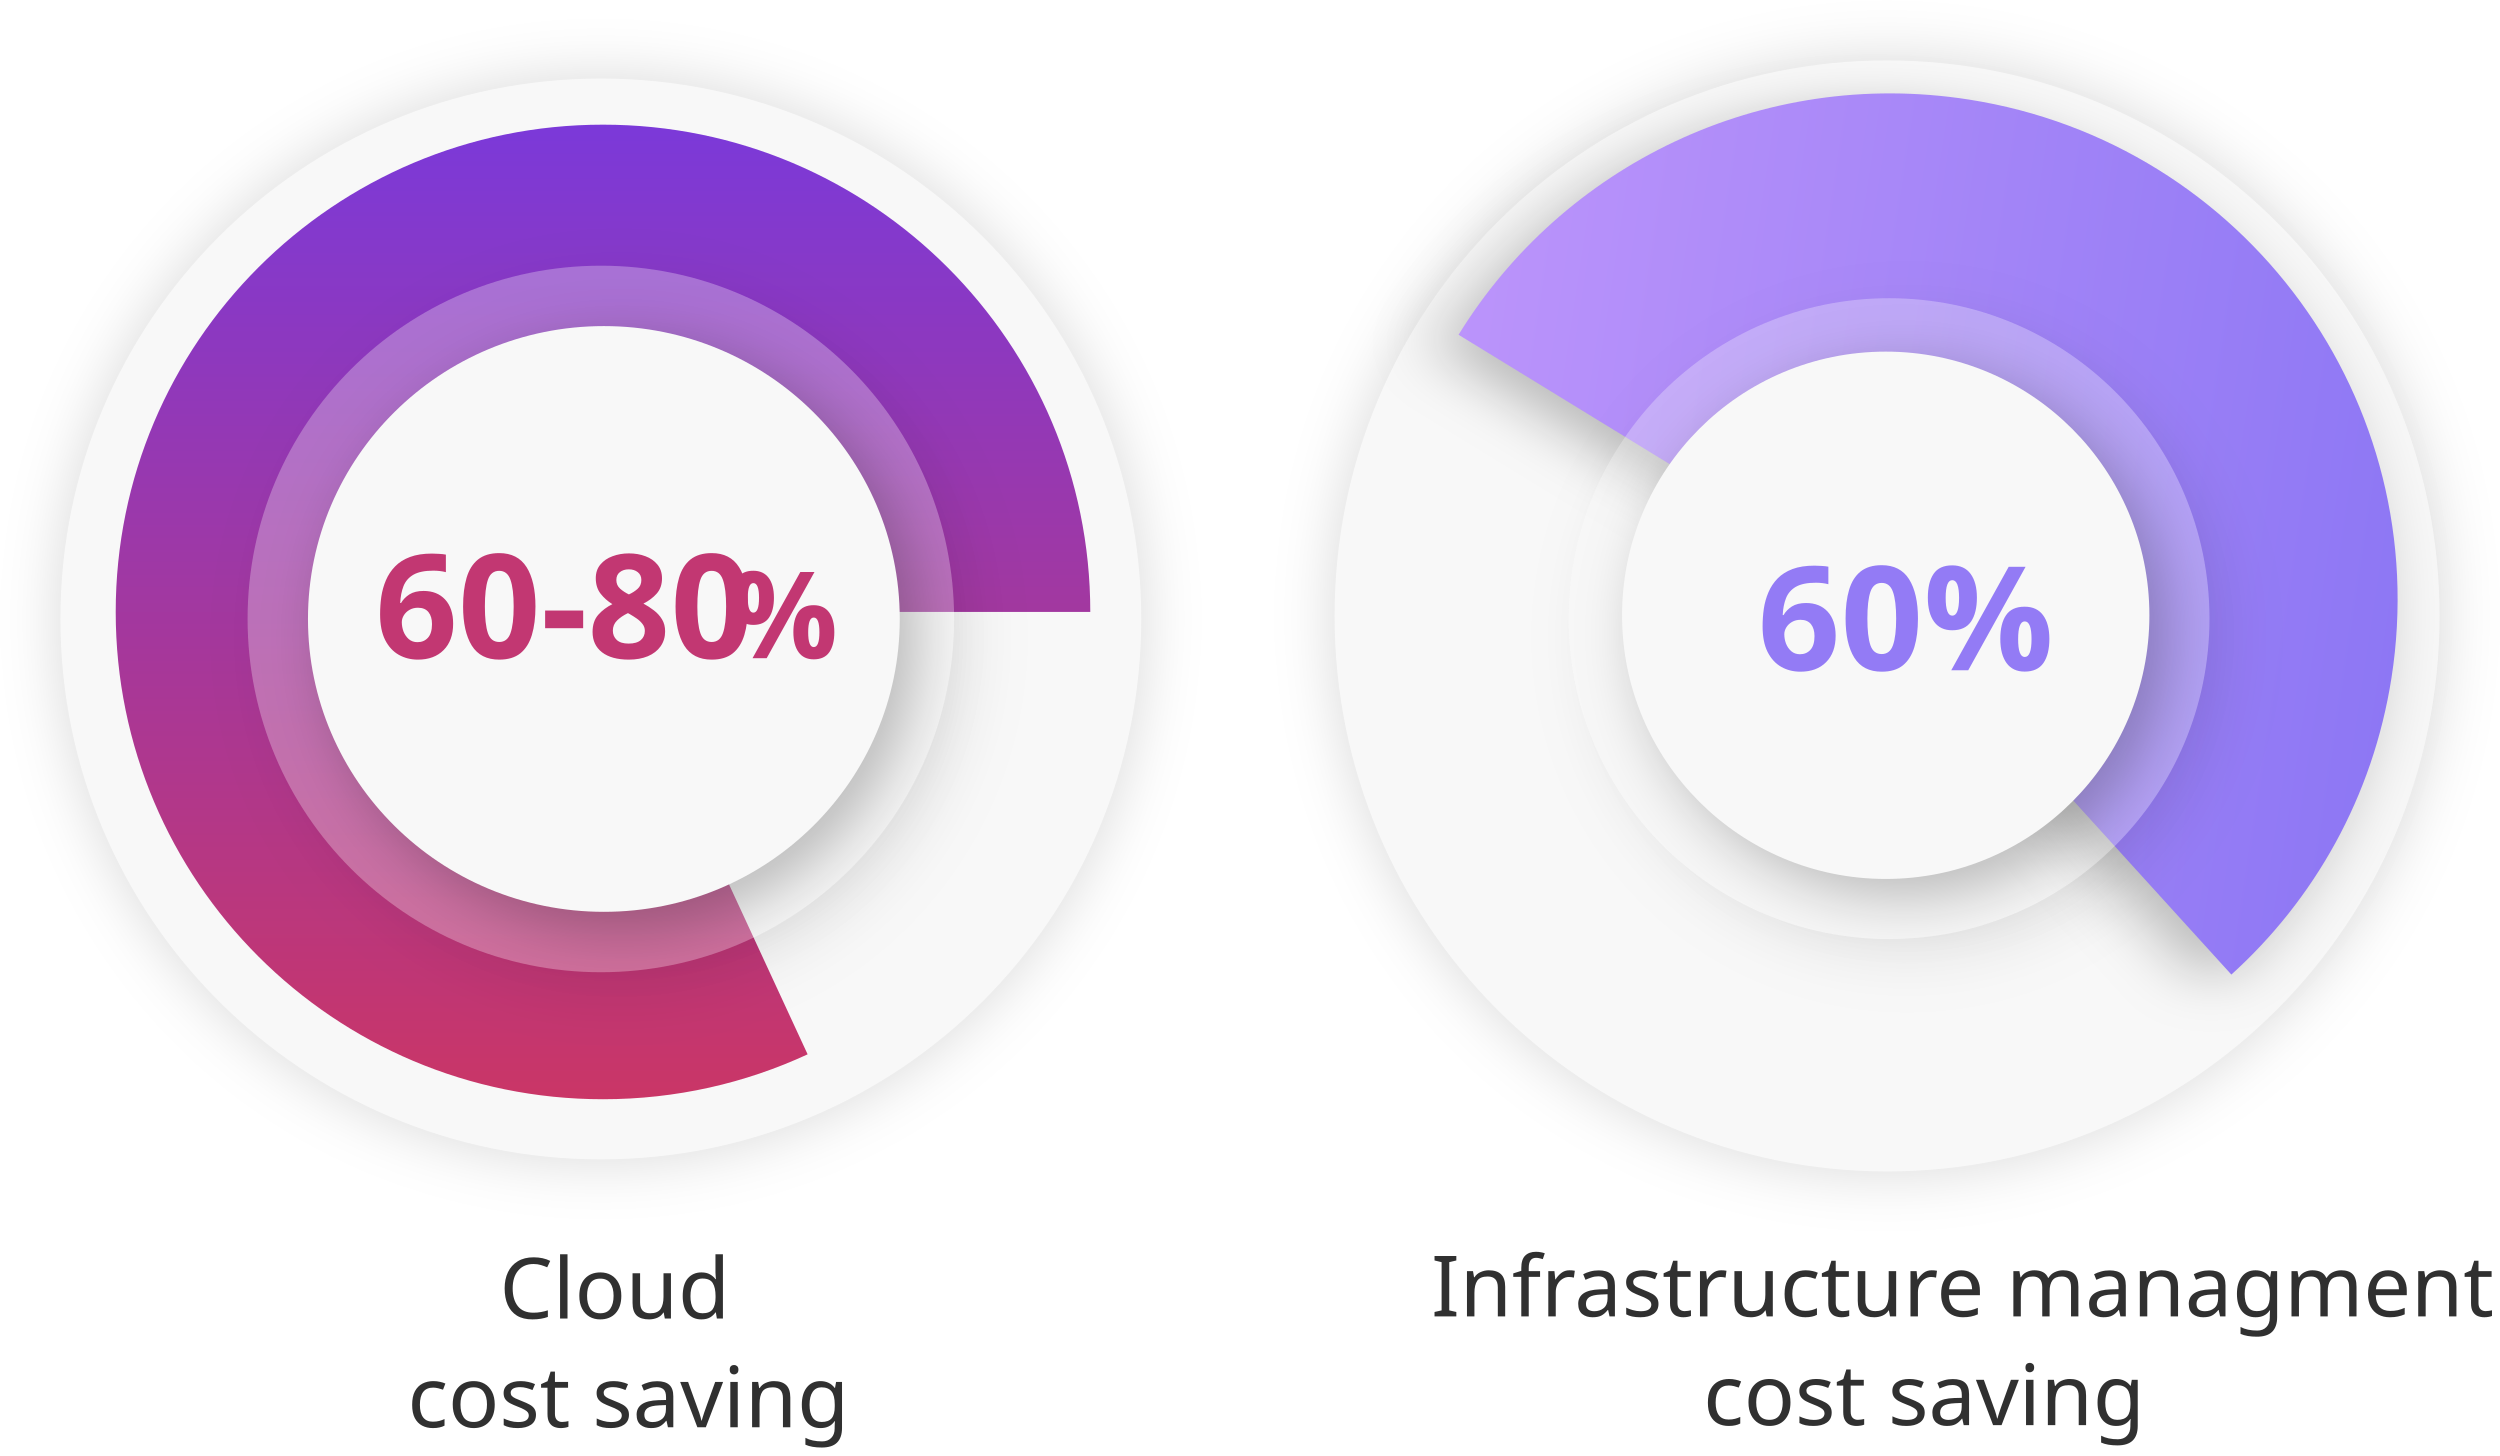
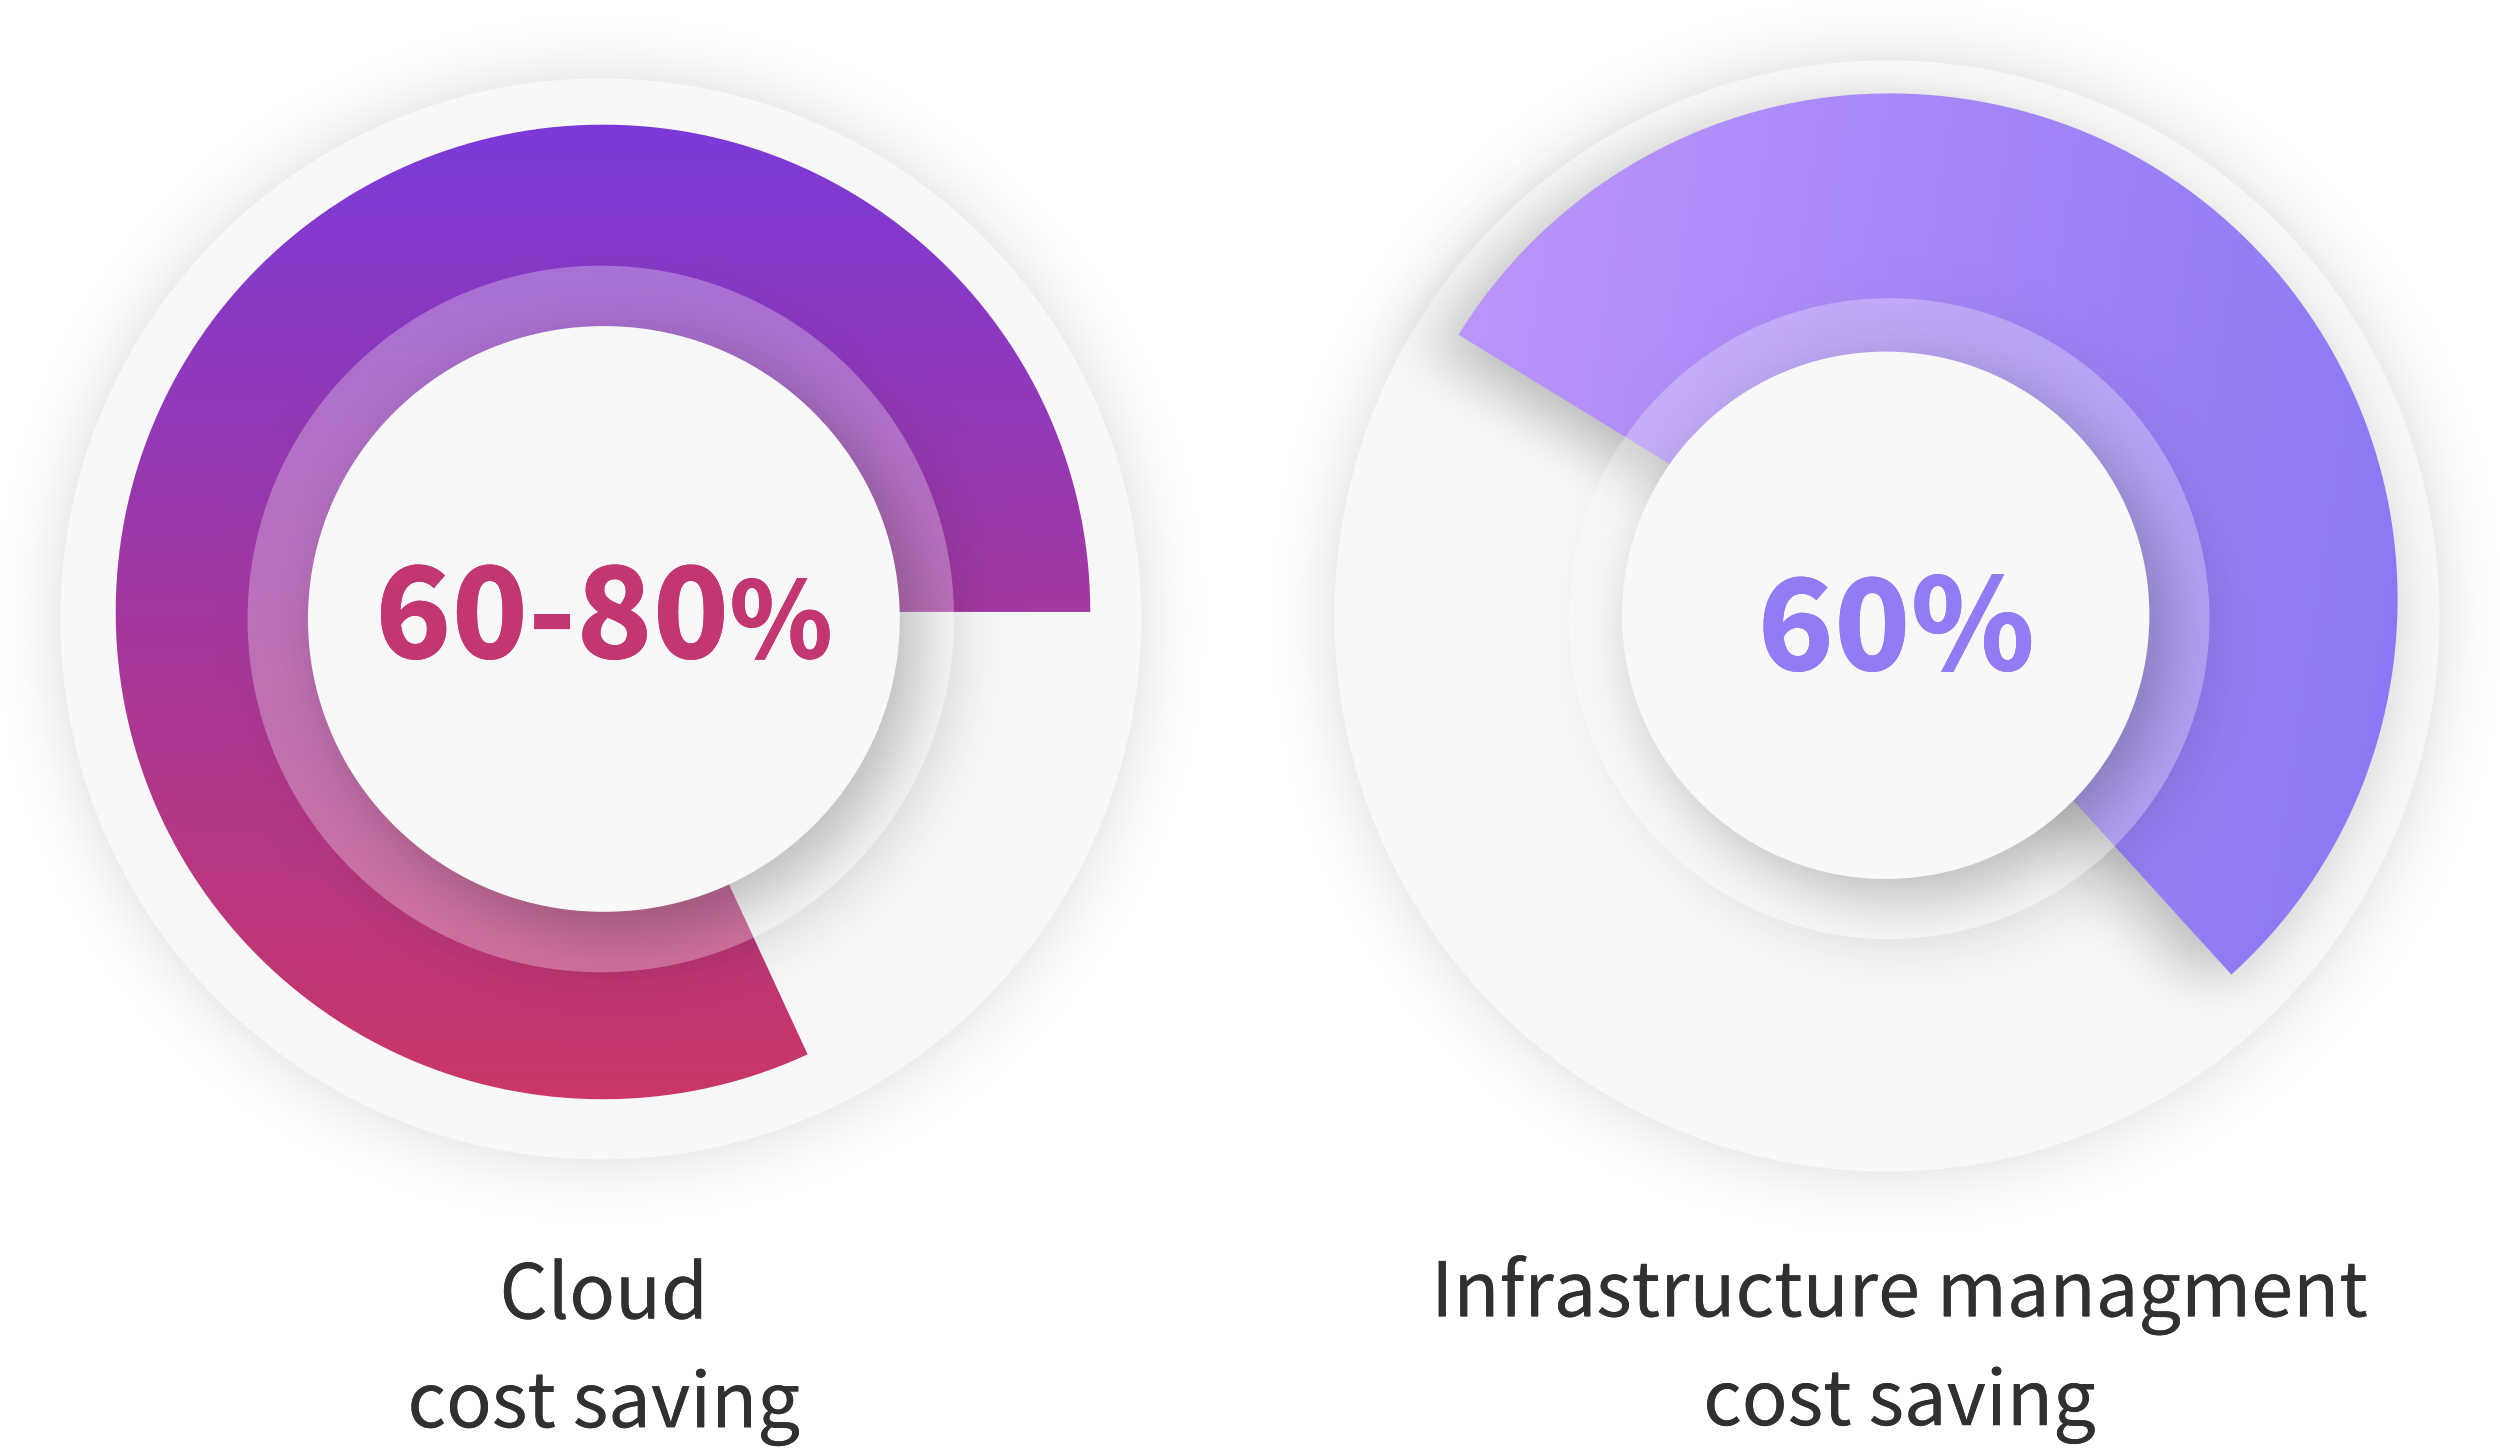
- <svg xmlns="http://www.w3.org/2000/svg" xmlns:xlink="http://www.w3.org/1999/xlink" width="414px" height="241px" viewBox="0 0 414 241" version="1.1">
+ <svg xmlns="http://www.w3.org/2000/svg" xmlns:xlink="http://www.w3.org/1999/xlink" width="414px" height="240px" viewBox="0 0 414 240" version="1.1">
  <defs>
    <circle id="path-1" cx="113.5" cy="172.5" r="89.5" />
    <filter x="-8.4%" y="-8.4%" width="116.8%" height="116.8%" filterUnits="objectBoundingBox" id="filter-2">
      <feOffset dx="0" dy="0" in="SourceAlpha" result="shadowOffsetOuter1" />
      <feGaussianBlur stdDeviation="5" in="shadowOffsetOuter1" result="shadowBlurOuter1" />
      <feColorMatrix values="0 0 0 0 0   0 0 0 0 0   0 0 0 0 0  0 0 0 0.15 0" type="matrix" in="shadowBlurOuter1" />
    </filter>
    <linearGradient x1="50%" y1="3.06161713e-15%" x2="50%" y2="100%" id="linearGradient-3">
      <stop stop-color="#7B39D9" offset="0%" />
      <stop stop-color="#CA3666" offset="100%" />
    </linearGradient>
    <circle id="path-4" cx="113.5" cy="172.5" r="58.5" />
    <filter x="-11.5%" y="-11.5%" width="128.2%" height="128.2%" filterUnits="objectBoundingBox" id="filter-5">
      <feOffset dx="3" dy="3" in="SourceAlpha" result="shadowOffsetOuter1" />
      <feGaussianBlur stdDeviation="5" in="shadowOffsetOuter1" result="shadowBlurOuter1" />
      <feColorMatrix values="0 0 0 0 0   0 0 0 0 0   0 0 0 0 0  0 0 0 0.25 0" type="matrix" in="shadowBlurOuter1" />
    </filter>
    <ellipse id="path-6" cx="114" cy="172.5" rx="49" ry="48.5" />
    <filter x="-13.8%" y="-13.9%" width="133.7%" height="134.0%" filterUnits="objectBoundingBox" id="filter-7">
      <feOffset dx="3" dy="3" in="SourceAlpha" result="shadowOffsetOuter1" />
      <feGaussianBlur stdDeviation="5" in="shadowOffsetOuter1" result="shadowBlurOuter1" />
      <feColorMatrix values="0 0 0 0 0   0 0 0 0 0   0 0 0 0 0  0 0 0 0.25 0" type="matrix" in="shadowBlurOuter1" />
    </filter>
-     <ellipse id="path-8" cx="91.5" cy="97.505" rx="91.5" ry="92" />
-     <filter x="-8.2%" y="-8.2%" width="116.4%" height="116.3%" filterUnits="objectBoundingBox" id="filter-9">
+     <path d="M25.444,133.522 C23.148,133.522 21.44,131.758 21.44,128.762 C21.44,125.808 23.176,124.002 25.514,124.002 C26.634,124.002 27.502,124.534 28.034,125.136 L27.404,125.892 C26.914,125.374 26.312,125.024 25.528,125.024 C23.792,125.024 22.644,126.452 22.644,128.734 C22.644,131.044 23.75,132.5 25.486,132.5 C26.368,132.5 27.026,132.108 27.614,131.464 L28.258,132.192 C27.53,133.032 26.634,133.522 25.444,133.522 Z M31.072,133.522 C30.204,133.522 29.854,132.976 29.854,131.982 L29.854,123.386 L31.002,123.386 L31.002,132.066 C31.002,132.43 31.156,132.57 31.324,132.57 C31.394,132.57 31.45,132.57 31.576,132.542 L31.73,133.41 C31.576,133.48 31.38,133.522 31.072,133.522 Z M36.07,133.522 C34.404,133.522 32.92,132.22 32.92,129.966 C32.92,127.684 34.404,126.382 36.07,126.382 C37.736,126.382 39.22,127.684 39.22,129.966 C39.22,132.22 37.736,133.522 36.07,133.522 Z M36.07,132.57 C37.246,132.57 38.03,131.52 38.03,129.966 C38.03,128.398 37.246,127.334 36.07,127.334 C34.908,127.334 34.11,128.398 34.11,129.966 C34.11,131.52 34.908,132.57 36.07,132.57 Z M43,133.522 C41.558,133.522 40.914,132.598 40.914,130.862 L40.914,126.55 L42.076,126.55 L42.076,130.708 C42.076,131.982 42.454,132.528 43.35,132.528 C44.05,132.528 44.54,132.178 45.184,131.38 L45.184,126.55 L46.332,126.55 L46.332,133.354 L45.38,133.354 L45.282,132.29 L45.24,132.29 C44.61,133.032 43.938,133.522 43,133.522 Z M50.952,133.522 C49.244,133.522 48.138,132.234 48.138,129.966 C48.138,127.754 49.538,126.382 51.092,126.382 C51.876,126.382 52.394,126.676 52.996,127.166 L52.94,126.004 L52.94,123.386 L54.102,123.386 L54.102,133.354 L53.15,133.354 L53.052,132.556 L53.01,132.556 C52.478,133.074 51.75,133.522 50.952,133.522 Z M51.204,132.556 C51.834,132.556 52.38,132.248 52.94,131.618 L52.94,128.062 C52.366,127.544 51.848,127.348 51.288,127.348 C50.196,127.348 49.328,128.398 49.328,129.952 C49.328,131.576 50.014,132.556 51.204,132.556 Z M9.323,151.522 C7.517,151.522 6.131,150.22 6.131,147.966 C6.131,145.684 7.657,144.382 9.407,144.382 C10.303,144.382 10.919,144.746 11.395,145.18 L10.807,145.936 C10.415,145.586 9.995,145.334 9.449,145.334 C8.217,145.334 7.321,146.398 7.321,147.966 C7.321,149.52 8.175,150.57 9.421,150.57 C10.051,150.57 10.597,150.262 11.017,149.884 L11.521,150.654 C10.905,151.2 10.135,151.522 9.323,151.522 Z M15.665,151.522 C13.999,151.522 12.515,150.22 12.515,147.966 C12.515,145.684 13.999,144.382 15.665,144.382 C17.331,144.382 18.815,145.684 18.815,147.966 C18.815,150.22 17.331,151.522 15.665,151.522 Z M15.665,150.57 C16.841,150.57 17.625,149.52 17.625,147.966 C17.625,146.398 16.841,145.334 15.665,145.334 C14.503,145.334 13.705,146.398 13.705,147.966 C13.705,149.52 14.503,150.57 15.665,150.57 Z M22.385,151.522 C21.419,151.522 20.495,151.116 19.851,150.584 L20.425,149.814 C21.013,150.29 21.615,150.626 22.427,150.626 C23.323,150.626 23.771,150.15 23.771,149.562 C23.771,148.862 22.959,148.554 22.217,148.274 C21.251,147.924 20.187,147.462 20.187,146.314 C20.187,145.222 21.055,144.382 22.525,144.382 C23.379,144.382 24.121,144.732 24.639,145.152 L24.093,145.88 C23.631,145.53 23.141,145.278 22.539,145.278 C21.685,145.278 21.293,145.74 21.293,146.258 C21.293,146.902 22.035,147.14 22.805,147.434 C23.785,147.798 24.877,148.204 24.877,149.492 C24.877,150.598 23.995,151.522 22.385,151.522 Z M28.615,151.522 C27.159,151.522 26.669,150.598 26.669,149.254 L26.669,145.488 L25.661,145.488 L25.661,144.62 L26.725,144.55 L26.865,142.646 L27.831,142.646 L27.831,144.55 L29.665,144.55 L29.665,145.488 L27.831,145.488 L27.831,149.268 C27.831,150.108 28.097,150.584 28.881,150.584 C29.119,150.584 29.427,150.486 29.651,150.402 L29.875,151.27 C29.497,151.396 29.035,151.522 28.615,151.522 Z M35.783,151.522 C34.817,151.522 33.893,151.116 33.249,150.584 L33.823,149.814 C34.411,150.29 35.013,150.626 35.825,150.626 C36.721,150.626 37.169,150.15 37.169,149.562 C37.169,148.862 36.357,148.554 35.615,148.274 C34.649,147.924 33.585,147.462 33.585,146.314 C33.585,145.222 34.453,144.382 35.923,144.382 C36.777,144.382 37.519,144.732 38.037,145.152 L37.491,145.88 C37.029,145.53 36.539,145.278 35.937,145.278 C35.083,145.278 34.691,145.74 34.691,146.258 C34.691,146.902 35.433,147.14 36.203,147.434 C37.183,147.798 38.275,148.204 38.275,149.492 C38.275,150.598 37.393,151.522 35.783,151.522 Z M41.439,151.522 C40.305,151.522 39.451,150.808 39.451,149.59 C39.451,148.106 40.725,147.364 43.623,147.042 C43.623,146.174 43.343,145.334 42.223,145.334 C41.439,145.334 40.725,145.698 40.193,146.062 L39.745,145.264 C40.375,144.858 41.327,144.382 42.419,144.382 C44.085,144.382 44.785,145.488 44.785,147.182 L44.785,151.354 L43.833,151.354 L43.735,150.542 L43.693,150.542 C43.049,151.074 42.293,151.522 41.439,151.522 Z M41.775,150.598 C42.433,150.598 42.965,150.276 43.623,149.688 L43.623,147.798 C41.355,148.078 40.571,148.638 40.571,149.506 C40.571,150.276 41.103,150.598 41.775,150.598 Z M48.397,151.354 L45.947,144.55 L47.137,144.55 L48.425,148.414 C48.621,149.086 48.845,149.772 49.055,150.416 L49.111,150.416 C49.307,149.772 49.531,149.086 49.727,148.414 L51.015,144.55 L52.149,144.55 L49.741,151.354 L48.397,151.354 Z M53.465,151.354 L53.465,144.55 L54.613,144.55 L54.613,151.354 L53.465,151.354 Z M54.053,143.15 C53.605,143.15 53.255,142.842 53.255,142.408 C53.255,141.96 53.605,141.666 54.053,141.666 C54.501,141.666 54.851,141.96 54.851,142.408 C54.851,142.842 54.501,143.15 54.053,143.15 Z M56.909,151.354 L56.909,144.55 L57.861,144.55 L57.959,145.53 L58.001,145.53 C58.645,144.886 59.345,144.382 60.283,144.382 C61.711,144.382 62.355,145.306 62.355,147.042 L62.355,151.354 L61.207,151.354 L61.207,147.196 C61.207,145.922 60.815,145.376 59.919,145.376 C59.219,145.376 58.743,145.74 58.057,146.426 L58.057,151.354 L56.909,151.354 Z M66.863,154.49 C65.197,154.49 64.049,153.832 64.049,152.656 C64.049,152.082 64.427,151.536 65.043,151.116 L65.043,151.06 C64.707,150.85 64.441,150.486 64.441,149.954 C64.441,149.38 64.833,148.932 65.183,148.694 L65.183,148.638 C64.735,148.274 64.301,147.616 64.301,146.804 C64.301,145.32 65.477,144.382 66.863,144.382 C67.241,144.382 67.577,144.452 67.829,144.55 L70.195,144.55 L70.195,145.432 L68.795,145.432 C69.117,145.74 69.355,146.258 69.355,146.832 C69.355,148.288 68.249,149.198 66.863,149.198 C66.527,149.198 66.149,149.114 65.841,148.96 C65.603,149.17 65.407,149.394 65.407,149.772 C65.407,150.206 65.687,150.514 66.611,150.514 L67.927,150.514 C69.509,150.514 70.307,151.004 70.307,152.138 C70.307,153.398 68.977,154.49 66.863,154.49 Z M66.863,148.428 C67.647,148.428 68.305,147.798 68.305,146.804 C68.305,145.81 67.661,145.222 66.863,145.222 C66.065,145.222 65.421,145.81 65.421,146.804 C65.421,147.798 66.079,148.428 66.863,148.428 Z M67.031,153.692 C68.333,153.692 69.187,153.02 69.187,152.306 C69.187,151.676 68.697,151.466 67.815,151.466 L66.639,151.466 C66.373,151.466 66.051,151.438 65.757,151.354 C65.267,151.704 65.057,152.11 65.057,152.502 C65.057,153.23 65.799,153.692 67.031,153.692 Z" id="path-8" />
+     <path d="M6.846,24.288 C3.894,24.288 1.086,22.08 1.086,16.728 C1.086,11.04 4.038,8.472 7.254,8.472 C9.27,8.472 10.734,9.312 11.694,10.296 L9.846,12.408 C9.318,11.832 8.358,11.328 7.47,11.328 C5.79,11.328 4.446,12.528 4.326,16.08 C5.118,15.072 6.438,14.472 7.374,14.472 C9.99,14.472 11.91,15.96 11.91,19.176 C11.91,22.344 9.606,24.288 6.846,24.288 Z M6.774,21.648 C7.83,21.648 8.694,20.904 8.694,19.176 C8.694,17.568 7.854,16.968 6.702,16.968 C5.91,16.968 5.022,17.4 4.398,18.48 C4.71,20.88 5.718,21.648 6.774,21.648 Z M19.11,24.288 C15.846,24.288 13.662,21.504 13.662,16.32 C13.662,11.136 15.846,8.472 19.11,8.472 C22.374,8.472 24.558,11.136 24.558,16.32 C24.558,21.504 22.374,24.288 19.11,24.288 Z M19.11,21.552 C20.31,21.552 21.222,20.472 21.222,16.32 C21.222,12.144 20.31,11.208 19.11,11.208 C17.934,11.208 16.998,12.144 16.998,16.32 C16.998,20.472 17.934,21.552 19.11,21.552 Z M26.478,19.176 L26.478,16.68 L32.382,16.68 L32.382,19.176 L26.478,19.176 Z M39.726,24.288 C36.678,24.288 34.422,22.584 34.422,20.112 C34.422,18.264 35.574,17.136 37.014,16.368 L37.014,16.272 C35.838,15.384 34.974,14.28 34.974,12.672 C34.974,10.08 37.014,8.472 39.846,8.472 C42.63,8.472 44.478,10.128 44.478,12.648 C44.478,14.112 43.542,15.288 42.486,15.984 L42.486,16.08 C43.95,16.872 45.126,18.048 45.126,20.064 C45.126,22.464 42.966,24.288 39.726,24.288 Z M40.686,15.12 C41.286,14.424 41.622,13.68 41.622,12.888 C41.622,11.712 40.926,10.92 39.774,10.92 C38.838,10.92 38.07,11.496 38.07,12.672 C38.07,13.92 39.126,14.52 40.686,15.12 Z M39.798,21.84 C40.974,21.84 41.838,21.216 41.838,19.944 C41.838,18.6 40.542,18.096 38.622,17.28 C37.95,17.904 37.446,18.768 37.446,19.704 C37.446,21.048 38.526,21.84 39.798,21.84 Z M52.422,24.288 C49.158,24.288 46.974,21.504 46.974,16.32 C46.974,11.136 49.158,8.472 52.422,8.472 C55.686,8.472 57.87,11.136 57.87,16.32 C57.87,21.504 55.686,24.288 52.422,24.288 Z M52.422,21.552 C53.622,21.552 54.534,20.472 54.534,16.32 C54.534,12.144 53.622,11.208 52.422,11.208 C51.246,11.208 50.31,12.144 50.31,16.32 C50.31,20.472 51.246,21.552 52.422,21.552 Z M62.518,19 C60.638,19 59.278,17.46 59.278,14.84 C59.278,12.24 60.638,10.72 62.518,10.72 C64.398,10.72 65.778,12.24 65.778,14.84 C65.778,17.46 64.398,19 62.518,19 Z M62.518,17.36 C63.178,17.36 63.718,16.7 63.718,14.84 C63.718,12.98 63.178,12.36 62.518,12.36 C61.858,12.36 61.318,12.98 61.318,14.84 C61.318,16.7 61.858,17.36 62.518,17.36 Z M62.958,24.24 L69.998,10.72 L71.698,10.72 L64.658,24.24 L62.958,24.24 Z M72.138,24.24 C70.258,24.24 68.898,22.7 68.898,20.08 C68.898,17.48 70.258,15.96 72.138,15.96 C74.018,15.96 75.398,17.48 75.398,20.08 C75.398,22.7 74.018,24.24 72.138,24.24 Z M72.138,22.6 C72.798,22.6 73.338,21.94 73.338,20.08 C73.338,18.22 72.798,17.6 72.138,17.6 C71.478,17.6 70.938,18.22 70.938,20.08 C70.938,21.94 71.478,22.6 72.138,22.6 Z" id="path-9" />
+     <ellipse id="path-10" cx="91.5" cy="97.505" rx="91.5" ry="92" />
+     <filter x="-8.2%" y="-8.2%" width="116.4%" height="116.3%" filterUnits="objectBoundingBox" id="filter-11">
      <feOffset dx="0" dy="0" in="SourceAlpha" result="shadowOffsetOuter1" />
      <feGaussianBlur stdDeviation="5" in="shadowOffsetOuter1" result="shadowBlurOuter1" />
      <feColorMatrix values="0 0 0 0 0   0 0 0 0 0   0 0 0 0 0  0 0 0 0.15 0" type="matrix" in="shadowBlurOuter1" />
    </filter>
-     <linearGradient x1="50%" y1="2.77555756e-15%" x2="50%" y2="103.989%" id="linearGradient-10">
+     <linearGradient x1="50%" y1="2.77555756e-15%" x2="50%" y2="103.989%" id="linearGradient-12">
      <stop stop-color="#8D77F4" offset="0%" />
      <stop stop-color="#BD95FB" offset="100%" />
    </linearGradient>
-     <path d="M113.302,-0.826 C133.228,-0.826 151.529,6.137 165.913,17.765 L113.302,83.106 L81.051,160.599 C50.77,147.947 29.487,118.015 29.487,83.106 C29.487,36.751 67.012,-0.826 113.302,-0.826 Z" id="path-11" />
-     <filter x="-9.9%" y="-8.4%" width="124.2%" height="120.4%" filterUnits="objectBoundingBox" id="filter-12">
+     <path d="M113.302,-0.826 C133.228,-0.826 151.529,6.137 165.913,17.765 L113.302,83.106 L81.051,160.599 C50.77,147.947 29.487,118.015 29.487,83.106 C29.487,36.751 67.012,-0.826 113.302,-0.826 Z" id="path-13" />
+     <filter x="-9.9%" y="-8.4%" width="124.2%" height="120.4%" filterUnits="objectBoundingBox" id="filter-14">
      <feOffset dx="3" dy="3" in="SourceAlpha" result="shadowOffsetOuter1" />
      <feGaussianBlur stdDeviation="5" in="shadowOffsetOuter1" result="shadowBlurOuter1" />
      <feColorMatrix values="0 0 0 0 0   0 0 0 0 0   0 0 0 0 0  0 0 0 0.25 0" type="matrix" in="shadowBlurOuter1" />
    </filter>
-     <circle id="path-13" cx="91.829" cy="97.95" r="53.06" />
-     <filter x="-12.7%" y="-12.7%" width="131.1%" height="131.1%" filterUnits="objectBoundingBox" id="filter-14">
+     <path d="M17.255,213.505 L17.255,204.321 L18.417,204.321 L18.417,213.505 L17.255,213.505 Z M20.825,213.505 L20.825,206.701 L21.777,206.701 L21.875,207.681 L21.917,207.681 C22.561,207.037 23.261,206.533 24.199,206.533 C25.627,206.533 26.271,207.457 26.271,209.193 L26.271,213.505 L25.123,213.505 L25.123,209.347 C25.123,208.073 24.731,207.527 23.835,207.527 C23.135,207.527 22.659,207.891 21.973,208.577 L21.973,213.505 L20.825,213.505 Z M28.679,213.505 L28.679,207.639 L27.755,207.639 L27.755,206.771 L28.679,206.701 L28.679,205.623 C28.679,204.237 29.309,203.369 30.667,203.369 C31.087,203.369 31.493,203.467 31.801,203.593 L31.549,204.475 C31.297,204.363 31.031,204.307 30.779,204.307 C30.135,204.307 29.827,204.755 29.827,205.623 L29.827,206.701 L31.269,206.701 L31.269,207.639 L29.827,207.639 L29.827,213.505 L28.679,213.505 Z M32.571,213.505 L32.571,206.701 L33.523,206.701 L33.621,207.933 L33.663,207.933 C34.125,207.079 34.825,206.533 35.595,206.533 C35.889,206.533 36.099,206.575 36.323,206.673 L36.099,207.681 C35.875,207.611 35.721,207.569 35.441,207.569 C34.867,207.569 34.181,207.989 33.719,209.137 L33.719,213.505 L32.571,213.505 Z M38.997,213.673 C37.863,213.673 37.009,212.959 37.009,211.741 C37.009,210.257 38.283,209.515 41.181,209.193 C41.181,208.325 40.901,207.485 39.781,207.485 C38.997,207.485 38.283,207.849 37.751,208.213 L37.303,207.415 C37.933,207.009 38.885,206.533 39.977,206.533 C41.643,206.533 42.343,207.639 42.343,209.333 L42.343,213.505 L41.391,213.505 L41.293,212.693 L41.251,212.693 C40.607,213.225 39.851,213.673 38.997,213.673 Z M39.333,212.749 C39.991,212.749 40.523,212.427 41.181,211.839 L41.181,209.949 C38.913,210.229 38.129,210.789 38.129,211.657 C38.129,212.427 38.661,212.749 39.333,212.749 Z M46.263,213.673 C45.297,213.673 44.373,213.267 43.729,212.735 L44.303,211.965 C44.891,212.441 45.493,212.777 46.305,212.777 C47.201,212.777 47.649,212.301 47.649,211.713 C47.649,211.013 46.837,210.705 46.095,210.425 C45.129,210.075 44.065,209.613 44.065,208.465 C44.065,207.373 44.933,206.533 46.403,206.533 C47.257,206.533 47.999,206.883 48.517,207.303 L47.971,208.031 C47.509,207.681 47.019,207.429 46.417,207.429 C45.563,207.429 45.171,207.891 45.171,208.409 C45.171,209.053 45.913,209.291 46.683,209.585 C47.663,209.949 48.755,210.355 48.755,211.643 C48.755,212.749 47.873,213.673 46.263,213.673 Z M52.493,213.673 C51.037,213.673 50.547,212.749 50.547,211.405 L50.547,207.639 L49.539,207.639 L49.539,206.771 L50.603,206.701 L50.743,204.797 L51.709,204.797 L51.709,206.701 L53.543,206.701 L53.543,207.639 L51.709,207.639 L51.709,211.419 C51.709,212.259 51.975,212.735 52.759,212.735 C52.997,212.735 53.305,212.637 53.529,212.553 L53.753,213.421 C53.375,213.547 52.913,213.673 52.493,213.673 Z M55.083,213.505 L55.083,206.701 L56.035,206.701 L56.133,207.933 L56.175,207.933 C56.637,207.079 57.337,206.533 58.107,206.533 C58.401,206.533 58.611,206.575 58.835,206.673 L58.611,207.681 C58.387,207.611 58.233,207.569 57.953,207.569 C57.379,207.569 56.693,207.989 56.231,209.137 L56.231,213.505 L55.083,213.505 Z M61.929,213.673 C60.487,213.673 59.843,212.749 59.843,211.013 L59.843,206.701 L61.005,206.701 L61.005,210.859 C61.005,212.133 61.383,212.679 62.279,212.679 C62.979,212.679 63.469,212.329 64.113,211.531 L64.113,206.701 L65.261,206.701 L65.261,213.505 L64.309,213.505 L64.211,212.441 L64.169,212.441 C63.539,213.183 62.867,213.673 61.929,213.673 Z M70.245,213.673 C68.439,213.673 67.053,212.371 67.053,210.117 C67.053,207.835 68.579,206.533 70.329,206.533 C71.225,206.533 71.841,206.897 72.317,207.331 L71.729,208.087 C71.337,207.737 70.917,207.485 70.371,207.485 C69.139,207.485 68.243,208.549 68.243,210.117 C68.243,211.671 69.097,212.721 70.343,212.721 C70.973,212.721 71.519,212.413 71.939,212.035 L72.443,212.805 C71.827,213.351 71.057,213.673 70.245,213.673 Z M76.083,213.673 C74.627,213.673 74.137,212.749 74.137,211.405 L74.137,207.639 L73.129,207.639 L73.129,206.771 L74.193,206.701 L74.333,204.797 L75.299,204.797 L75.299,206.701 L77.133,206.701 L77.133,207.639 L75.299,207.639 L75.299,211.419 C75.299,212.259 75.565,212.735 76.349,212.735 C76.587,212.735 76.895,212.637 77.119,212.553 L77.343,213.421 C76.965,213.547 76.503,213.673 76.083,213.673 Z M80.661,213.673 C79.219,213.673 78.575,212.749 78.575,211.013 L78.575,206.701 L79.737,206.701 L79.737,210.859 C79.737,212.133 80.115,212.679 81.011,212.679 C81.711,212.679 82.201,212.329 82.845,211.531 L82.845,206.701 L83.993,206.701 L83.993,213.505 L83.041,213.505 L82.943,212.441 L82.901,212.441 C82.271,213.183 81.599,213.673 80.661,213.673 Z M86.289,213.505 L86.289,206.701 L87.241,206.701 L87.339,207.933 L87.381,207.933 C87.843,207.079 88.543,206.533 89.313,206.533 C89.607,206.533 89.817,206.575 90.041,206.673 L89.817,207.681 C89.593,207.611 89.439,207.569 89.159,207.569 C88.585,207.569 87.899,207.989 87.437,209.137 L87.437,213.505 L86.289,213.505 Z M93.905,213.673 C92.085,213.673 90.643,212.343 90.643,210.117 C90.643,207.891 92.141,206.533 93.695,206.533 C95.431,206.533 96.411,207.779 96.411,209.725 C96.411,209.963 96.397,210.215 96.369,210.383 L91.777,210.383 C91.861,211.825 92.743,212.749 94.045,212.749 C94.689,212.749 95.235,212.539 95.739,212.217 L96.145,212.973 C95.557,213.351 94.829,213.673 93.905,213.673 Z M91.763,209.557 L95.403,209.557 C95.403,208.185 94.787,207.443 93.723,207.443 C92.771,207.443 91.903,208.213 91.763,209.557 Z M100.891,213.505 L100.891,206.701 L101.843,206.701 L101.941,207.681 L101.983,207.681 C102.571,207.037 103.285,206.533 104.097,206.533 C105.133,206.533 105.693,207.023 105.973,207.835 C106.687,207.065 107.387,206.533 108.213,206.533 C109.613,206.533 110.285,207.457 110.285,209.193 L110.285,213.505 L109.137,213.505 L109.137,209.347 C109.137,208.073 108.731,207.527 107.877,207.527 C107.345,207.527 106.799,207.877 106.169,208.577 L106.169,213.505 L105.021,213.505 L105.021,209.347 C105.021,208.073 104.615,207.527 103.747,207.527 C103.243,207.527 102.669,207.877 102.039,208.577 L102.039,213.505 L100.891,213.505 Z M114.065,213.673 C112.931,213.673 112.077,212.959 112.077,211.741 C112.077,210.257 113.351,209.515 116.249,209.193 C116.249,208.325 115.969,207.485 114.849,207.485 C114.065,207.485 113.351,207.849 112.819,208.213 L112.371,207.415 C113.001,207.009 113.953,206.533 115.045,206.533 C116.711,206.533 117.411,207.639 117.411,209.333 L117.411,213.505 L116.459,213.505 L116.361,212.693 L116.319,212.693 C115.675,213.225 114.919,213.673 114.065,213.673 Z M114.401,212.749 C115.059,212.749 115.591,212.427 116.249,211.839 L116.249,209.949 C113.981,210.229 113.197,210.789 113.197,211.657 C113.197,212.427 113.729,212.749 114.401,212.749 Z M119.553,213.505 L119.553,206.701 L120.505,206.701 L120.603,207.681 L120.645,207.681 C121.289,207.037 121.989,206.533 122.927,206.533 C124.355,206.533 124.999,207.457 124.999,209.193 L124.999,213.505 L123.851,213.505 L123.851,209.347 C123.851,208.073 123.459,207.527 122.563,207.527 C121.863,207.527 121.387,207.891 120.701,208.577 L120.701,213.505 L119.553,213.505 Z M128.779,213.673 C127.645,213.673 126.791,212.959 126.791,211.741 C126.791,210.257 128.065,209.515 130.963,209.193 C130.963,208.325 130.683,207.485 129.563,207.485 C128.779,207.485 128.065,207.849 127.533,208.213 L127.085,207.415 C127.715,207.009 128.667,206.533 129.759,206.533 C131.425,206.533 132.125,207.639 132.125,209.333 L132.125,213.505 L131.173,213.505 L131.075,212.693 L131.033,212.693 C130.389,213.225 129.633,213.673 128.779,213.673 Z M129.115,212.749 C129.773,212.749 130.305,212.427 130.963,211.839 L130.963,209.949 C128.695,210.229 127.911,210.789 127.911,211.657 C127.911,212.427 128.443,212.749 129.115,212.749 Z M136.563,216.641 C134.897,216.641 133.749,215.983 133.749,214.807 C133.749,214.233 134.127,213.687 134.743,213.267 L134.743,213.211 C134.407,213.001 134.141,212.637 134.141,212.105 C134.141,211.531 134.533,211.083 134.883,210.845 L134.883,210.789 C134.435,210.425 134.001,209.767 134.001,208.955 C134.001,207.471 135.177,206.533 136.563,206.533 C136.941,206.533 137.277,206.603 137.529,206.701 L139.895,206.701 L139.895,207.583 L138.495,207.583 C138.817,207.891 139.055,208.409 139.055,208.983 C139.055,210.439 137.949,211.349 136.563,211.349 C136.227,211.349 135.849,211.265 135.541,211.111 C135.303,211.321 135.107,211.545 135.107,211.923 C135.107,212.357 135.387,212.665 136.311,212.665 L137.627,212.665 C139.209,212.665 140.007,213.155 140.007,214.289 C140.007,215.549 138.677,216.641 136.563,216.641 Z M136.563,210.579 C137.347,210.579 138.005,209.949 138.005,208.955 C138.005,207.961 137.361,207.373 136.563,207.373 C135.765,207.373 135.121,207.961 135.121,208.955 C135.121,209.949 135.779,210.579 136.563,210.579 Z M136.731,215.843 C138.033,215.843 138.887,215.171 138.887,214.457 C138.887,213.827 138.397,213.617 137.515,213.617 L136.339,213.617 C136.073,213.617 135.751,213.589 135.457,213.505 C134.967,213.855 134.757,214.261 134.757,214.653 C134.757,215.381 135.499,215.843 136.731,215.843 Z M141.323,213.505 L141.323,206.701 L142.275,206.701 L142.373,207.681 L142.415,207.681 C143.003,207.037 143.717,206.533 144.529,206.533 C145.565,206.533 146.125,207.023 146.405,207.835 C147.119,207.065 147.819,206.533 148.645,206.533 C150.045,206.533 150.717,207.457 150.717,209.193 L150.717,213.505 L149.569,213.505 L149.569,209.347 C149.569,208.073 149.163,207.527 148.309,207.527 C147.777,207.527 147.231,207.877 146.601,208.577 L146.601,213.505 L145.453,213.505 L145.453,209.347 C145.453,208.073 145.047,207.527 144.179,207.527 C143.675,207.527 143.101,207.877 142.471,208.577 L142.471,213.505 L141.323,213.505 Z M155.687,213.673 C153.867,213.673 152.425,212.343 152.425,210.117 C152.425,207.891 153.923,206.533 155.477,206.533 C157.213,206.533 158.193,207.779 158.193,209.725 C158.193,209.963 158.179,210.215 158.151,210.383 L153.559,210.383 C153.643,211.825 154.525,212.749 155.827,212.749 C156.471,212.749 157.017,212.539 157.521,212.217 L157.927,212.973 C157.339,213.351 156.611,213.673 155.687,213.673 Z M153.545,209.557 L157.185,209.557 C157.185,208.185 156.569,207.443 155.505,207.443 C154.553,207.443 153.685,208.213 153.545,209.557 Z M159.873,213.505 L159.873,206.701 L160.825,206.701 L160.923,207.681 L160.965,207.681 C161.609,207.037 162.309,206.533 163.247,206.533 C164.675,206.533 165.319,207.457 165.319,209.193 L165.319,213.505 L164.171,213.505 L164.171,209.347 C164.171,208.073 163.779,207.527 162.883,207.527 C162.183,207.527 161.707,207.891 161.021,208.577 L161.021,213.505 L159.873,213.505 Z M169.673,213.673 C168.217,213.673 167.727,212.749 167.727,211.405 L167.727,207.639 L166.719,207.639 L166.719,206.771 L167.783,206.701 L167.923,204.797 L168.889,204.797 L168.889,206.701 L170.723,206.701 L170.723,207.639 L168.889,207.639 L168.889,211.419 C168.889,212.259 169.155,212.735 169.939,212.735 C170.177,212.735 170.485,212.637 170.709,212.553 L170.933,213.421 C170.555,213.547 170.093,213.673 169.673,213.673 Z M64.897,231.673 C63.091,231.673 61.705,230.371 61.705,228.117 C61.705,225.835 63.231,224.533 64.981,224.533 C65.877,224.533 66.493,224.897 66.969,225.331 L66.381,226.087 C65.989,225.737 65.569,225.485 65.023,225.485 C63.791,225.485 62.895,226.549 62.895,228.117 C62.895,229.671 63.749,230.721 64.995,230.721 C65.625,230.721 66.171,230.413 66.591,230.035 L67.095,230.805 C66.479,231.351 65.709,231.673 64.897,231.673 Z M71.239,231.673 C69.573,231.673 68.089,230.371 68.089,228.117 C68.089,225.835 69.573,224.533 71.239,224.533 C72.905,224.533 74.389,225.835 74.389,228.117 C74.389,230.371 72.905,231.673 71.239,231.673 Z M71.239,230.721 C72.415,230.721 73.199,229.671 73.199,228.117 C73.199,226.549 72.415,225.485 71.239,225.485 C70.077,225.485 69.279,226.549 69.279,228.117 C69.279,229.671 70.077,230.721 71.239,230.721 Z M77.959,231.673 C76.993,231.673 76.069,231.267 75.425,230.735 L75.999,229.965 C76.587,230.441 77.189,230.777 78.001,230.777 C78.897,230.777 79.345,230.301 79.345,229.713 C79.345,229.013 78.533,228.705 77.791,228.425 C76.825,228.075 75.761,227.613 75.761,226.465 C75.761,225.373 76.629,224.533 78.099,224.533 C78.953,224.533 79.695,224.883 80.213,225.303 L79.667,226.031 C79.205,225.681 78.715,225.429 78.113,225.429 C77.259,225.429 76.867,225.891 76.867,226.409 C76.867,227.053 77.609,227.291 78.379,227.585 C79.359,227.949 80.451,228.355 80.451,229.643 C80.451,230.749 79.569,231.673 77.959,231.673 Z M84.189,231.673 C82.733,231.673 82.243,230.749 82.243,229.405 L82.243,225.639 L81.235,225.639 L81.235,224.771 L82.299,224.701 L82.439,222.797 L83.405,222.797 L83.405,224.701 L85.239,224.701 L85.239,225.639 L83.405,225.639 L83.405,229.419 C83.405,230.259 83.671,230.735 84.455,230.735 C84.693,230.735 85.001,230.637 85.225,230.553 L85.449,231.421 C85.071,231.547 84.609,231.673 84.189,231.673 Z M91.357,231.673 C90.391,231.673 89.467,231.267 88.823,230.735 L89.397,229.965 C89.985,230.441 90.587,230.777 91.399,230.777 C92.295,230.777 92.743,230.301 92.743,229.713 C92.743,229.013 91.931,228.705 91.189,228.425 C90.223,228.075 89.159,227.613 89.159,226.465 C89.159,225.373 90.027,224.533 91.497,224.533 C92.351,224.533 93.093,224.883 93.611,225.303 L93.065,226.031 C92.603,225.681 92.113,225.429 91.511,225.429 C90.657,225.429 90.265,225.891 90.265,226.409 C90.265,227.053 91.007,227.291 91.777,227.585 C92.757,227.949 93.849,228.355 93.849,229.643 C93.849,230.749 92.967,231.673 91.357,231.673 Z M97.013,231.673 C95.879,231.673 95.025,230.959 95.025,229.741 C95.025,228.257 96.299,227.515 99.197,227.193 C99.197,226.325 98.917,225.485 97.797,225.485 C97.013,225.485 96.299,225.849 95.767,226.213 L95.319,225.415 C95.949,225.009 96.901,224.533 97.993,224.533 C99.659,224.533 100.359,225.639 100.359,227.333 L100.359,231.505 L99.407,231.505 L99.309,230.693 L99.267,230.693 C98.623,231.225 97.867,231.673 97.013,231.673 Z M97.349,230.749 C98.007,230.749 98.539,230.427 99.197,229.839 L99.197,227.949 C96.929,228.229 96.145,228.789 96.145,229.657 C96.145,230.427 96.677,230.749 97.349,230.749 Z M103.971,231.505 L101.521,224.701 L102.711,224.701 L103.999,228.565 C104.195,229.237 104.419,229.923 104.629,230.567 L104.685,230.567 C104.881,229.923 105.105,229.237 105.301,228.565 L106.589,224.701 L107.723,224.701 L105.315,231.505 L103.971,231.505 Z M109.039,231.505 L109.039,224.701 L110.187,224.701 L110.187,231.505 L109.039,231.505 Z M109.627,223.301 C109.179,223.301 108.829,222.993 108.829,222.559 C108.829,222.111 109.179,221.817 109.627,221.817 C110.075,221.817 110.425,222.111 110.425,222.559 C110.425,222.993 110.075,223.301 109.627,223.301 Z M112.483,231.505 L112.483,224.701 L113.435,224.701 L113.533,225.681 L113.575,225.681 C114.219,225.037 114.919,224.533 115.857,224.533 C117.285,224.533 117.929,225.457 117.929,227.193 L117.929,231.505 L116.781,231.505 L116.781,227.347 C116.781,226.073 116.389,225.527 115.493,225.527 C114.793,225.527 114.317,225.891 113.631,226.577 L113.631,231.505 L112.483,231.505 Z M122.437,234.641 C120.771,234.641 119.623,233.983 119.623,232.807 C119.623,232.233 120.001,231.687 120.617,231.267 L120.617,231.211 C120.281,231.001 120.015,230.637 120.015,230.105 C120.015,229.531 120.407,229.083 120.757,228.845 L120.757,228.789 C120.309,228.425 119.875,227.767 119.875,226.955 C119.875,225.471 121.051,224.533 122.437,224.533 C122.815,224.533 123.151,224.603 123.403,224.701 L125.769,224.701 L125.769,225.583 L124.369,225.583 C124.691,225.891 124.929,226.409 124.929,226.983 C124.929,228.439 123.823,229.349 122.437,229.349 C122.101,229.349 121.723,229.265 121.415,229.111 C121.177,229.321 120.981,229.545 120.981,229.923 C120.981,230.357 121.261,230.665 122.185,230.665 L123.501,230.665 C125.083,230.665 125.881,231.155 125.881,232.289 C125.881,233.549 124.551,234.641 122.437,234.641 Z M122.437,228.579 C123.221,228.579 123.879,227.949 123.879,226.955 C123.879,225.961 123.235,225.373 122.437,225.373 C121.639,225.373 120.995,225.961 120.995,226.955 C120.995,227.949 121.653,228.579 122.437,228.579 Z M122.605,233.843 C123.907,233.843 124.761,233.171 124.761,232.457 C124.761,231.827 124.271,231.617 123.389,231.617 L122.213,231.617 C121.947,231.617 121.625,231.589 121.331,231.505 C120.841,231.855 120.631,232.261 120.631,232.653 C120.631,233.381 121.373,233.843 122.605,233.843 Z" id="path-15" />
+     <circle id="path-16" cx="91.829" cy="97.95" r="53.06" />
+     <filter x="-12.7%" y="-12.7%" width="131.1%" height="131.1%" filterUnits="objectBoundingBox" id="filter-17">
      <feOffset dx="3" dy="3" in="SourceAlpha" result="shadowOffsetOuter1" />
      <feGaussianBlur stdDeviation="5" in="shadowOffsetOuter1" result="shadowBlurOuter1" />
      <feColorMatrix values="0 0 0 0 0   0 0 0 0 0   0 0 0 0 0  0 0 0 0.25 0" type="matrix" in="shadowBlurOuter1" />
    </filter>
-     <circle id="path-15" cx="91.276" cy="97.397" r="43.664" />
-     <filter x="-15.5%" y="-15.5%" width="137.8%" height="137.8%" filterUnits="objectBoundingBox" id="filter-16">
+     <circle id="path-18" cx="91.276" cy="97.397" r="43.664" />
+     <filter x="-15.5%" y="-15.5%" width="137.8%" height="137.8%" filterUnits="objectBoundingBox" id="filter-19">
      <feOffset dx="3" dy="3" in="SourceAlpha" result="shadowOffsetOuter1" />
      <feGaussianBlur stdDeviation="5" in="shadowOffsetOuter1" result="shadowBlurOuter1" />
      <feColorMatrix values="0 0 0 0 0   0 0 0 0 0   0 0 0 0 0  0 0 0 0.25 0" type="matrix" in="shadowBlurOuter1" />
    </filter>
+     <path d="M76.788,106.793 C73.836,106.793 71.028,104.585 71.028,99.233 C71.028,93.545 73.98,90.977 77.196,90.977 C79.212,90.977 80.676,91.817 81.636,92.801 L79.788,94.913 C79.26,94.337 78.3,93.833 77.412,93.833 C75.732,93.833 74.388,95.033 74.268,98.585 C75.06,97.577 76.38,96.977 77.316,96.977 C79.932,96.977 81.852,98.465 81.852,101.681 C81.852,104.849 79.548,106.793 76.788,106.793 Z M76.716,104.153 C77.772,104.153 78.636,103.409 78.636,101.681 C78.636,100.073 77.796,99.473 76.644,99.473 C75.852,99.473 74.964,99.905 74.34,100.985 C74.652,103.385 75.66,104.153 76.716,104.153 Z M89.052,106.793 C85.788,106.793 83.604,104.009 83.604,98.825 C83.604,93.641 85.788,90.977 89.052,90.977 C92.316,90.977 94.5,93.641 94.5,98.825 C94.5,104.009 92.316,106.793 89.052,106.793 Z M89.052,104.057 C90.252,104.057 91.164,102.977 91.164,98.825 C91.164,94.649 90.252,93.713 89.052,93.713 C87.876,93.713 86.94,94.649 86.94,98.825 C86.94,102.977 87.876,104.057 89.052,104.057 Z M99.9,100.505 C97.644,100.505 96.012,98.657 96.012,95.513 C96.012,92.393 97.644,90.569 99.9,90.569 C102.156,90.569 103.812,92.393 103.812,95.513 C103.812,98.657 102.156,100.505 99.9,100.505 Z M99.9,98.537 C100.692,98.537 101.34,97.745 101.34,95.513 C101.34,93.281 100.692,92.537 99.9,92.537 C99.108,92.537 98.46,93.281 98.46,95.513 C98.46,97.745 99.108,98.537 99.9,98.537 Z M100.428,106.793 L108.876,90.569 L110.916,90.569 L102.468,106.793 L100.428,106.793 Z M111.444,106.793 C109.188,106.793 107.556,104.945 107.556,101.801 C107.556,98.681 109.188,96.857 111.444,96.857 C113.7,96.857 115.356,98.681 115.356,101.801 C115.356,104.945 113.7,106.793 111.444,106.793 Z M111.444,104.825 C112.236,104.825 112.884,104.033 112.884,101.801 C112.884,99.569 112.236,98.825 111.444,98.825 C110.652,98.825 110.004,99.569 110.004,101.801 C110.004,104.033 110.652,104.825 111.444,104.825 Z" id="path-20" />
  </defs>
  <g id="Landing-page-Webiny" stroke="none" stroke-width="1" fill="none" fill-rule="evenodd">
    <g id="Desktop-HD" transform="translate(-881, -785)">
      <g id="section" transform="translate(197, 652)">
        <g id="1" transform="translate(76, 62.98254)">
          <g id="icon" transform="translate(594, 0.017456)">
            <g>
              <g id="Ellipse-47">
                <use fill="black" fill-opacity="1" filter="url(#filter-2)" xlink:href="#path-1" />
                <use fill="#F8F8F8" fill-rule="evenodd" xlink:href="#path-1" />
              </g>
-               <path d="M33.162,171.339 C33.162,215.906 69.29,252.034 113.857,252.034 C125.959,252.034 137.439,249.37 147.742,244.597 L113.857,171.339 M33.162,171.339 C33.162,126.772 69.29,90.644 113.857,90.644 C158.424,90.644 194.552,126.772 194.552,171.339 L113.857,171.339 M33.162,171.339 L113.857,171.339" id="Ellipse-41" fill="url(#linearGradient-3)" />
+               <path d="M33.162,171.339 C33.162,215.906 69.29,252.034 113.857,252.034 C125.959,252.034 137.439,249.37 147.742,244.597 L113.857,171.339 M33.162,171.339 C33.162,126.772 69.29,90.644 113.857,90.644 C158.424,90.644 194.552,126.772 194.552,171.339 L113.857,171.339" id="Ellipse-41" fill="url(#linearGradient-3)" />
              <g id="Ellipse-38" opacity="0.3">
                <use fill="black" fill-opacity="1" filter="url(#filter-5)" xlink:href="#path-4" />
                <use fill="#F6F6F6" fill-rule="evenodd" xlink:href="#path-4" />
              </g>
              <g id="Ellipse-39">
                <use fill="black" fill-opacity="1" filter="url(#filter-7)" xlink:href="#path-6" />
                <use fill="#F8F8F8" fill-rule="evenodd" xlink:href="#path-6" />
              </g>
-               <g id="60-80" transform="translate(76, 155)">
-                 <text id="Cloud-cost-saving" fill="#303030" font-family="SourceSansPro-Regular, Source Sans Pro" font-size="14" font-weight="normal">
-                   <tspan x="20.712" y="133.354">Cloud </tspan>
-                   <tspan x="5.487" y="151.354">cost saving</tspan>
-                 </text>
-                 <text id="60-80%" fill="#C23772" font-family="SourceSansPro-Bold, Source Sans Pro" font-size="24" font-weight="bold">
-                   <tspan x="0.102" y="24">60-80</tspan>
-                   <tspan x="58.758" y="24" font-size="20">%</tspan>
-                 </text>
+               <g id="60-80" transform="translate(76, 155)" fill-rule="nonzero">
+                 <g id="Cloudcostsaving" fill="#303030">
+                   <use xlink:href="#path-8" />
+                   <use xlink:href="#path-8" />
+                 </g>
+                 <g id="60-80%" fill="#C23772">
+                   <use xlink:href="#path-9" />
+                   <use xlink:href="#path-9" />
+                 </g>
              </g>
            </g>
            <g transform="translate(235, 74.49463)">
              <g id="Ellipse-47">
-                 <use fill="black" fill-opacity="1" filter="url(#filter-9)" xlink:href="#path-8" />
-                 <use fill="#F8F8F8" fill-rule="evenodd" xlink:href="#path-8" />
+                 <use fill="black" fill-opacity="1" filter="url(#filter-11)" xlink:href="#path-10" />
+                 <use fill="#F8F8F8" fill-rule="evenodd" xlink:href="#path-10" />
              </g>
              <g id="Ellipse-41" transform="translate(97.69997, 79.88649) rotate(98.90616) translate(-97.69997, -79.88649) ">
-                 <use fill="black" fill-opacity="1" filter="url(#filter-12)" xlink:href="#path-11" />
-                 <use fill="url(#linearGradient-10)" fill-rule="evenodd" xlink:href="#path-11" />
+                 <use fill="black" fill-opacity="1" filter="url(#filter-14)" xlink:href="#path-13" />
+                 <use fill="url(#linearGradient-12)" fill-rule="evenodd" xlink:href="#path-13" />
              </g>
-               <text id="Infrastructure-managment-cost-saving" fill="#303030" font-family="SourceSansPro-Regular, Source Sans Pro" font-size="14" font-weight="normal">
-                 <tspan x="15.995" y="213.505">Infrastructure managment </tspan>
-                 <tspan x="61.061" y="231.505">cost saving</tspan>
-               </text>
+               <g id="Infrastructuremanagmentcostsaving" fill-rule="nonzero" fill="#303030">
+                 <use xlink:href="#path-15" />
+                 <use xlink:href="#path-15" />
+               </g>
              <g id="Ellipse-38" opacity="0.3">
-                 <use fill="black" fill-opacity="1" filter="url(#filter-14)" xlink:href="#path-13" />
-                 <use fill="#F6F6F6" fill-rule="evenodd" xlink:href="#path-13" />
+                 <use fill="black" fill-opacity="1" filter="url(#filter-17)" xlink:href="#path-16" />
+                 <use fill="#F6F6F6" fill-rule="evenodd" xlink:href="#path-16" />
              </g>
              <g id="Ellipse-39">
-                 <use fill="black" fill-opacity="1" filter="url(#filter-16)" xlink:href="#path-15" />
-                 <use fill="#F8F8F8" fill-rule="evenodd" xlink:href="#path-15" />
+                 <use fill="black" fill-opacity="1" filter="url(#filter-19)" xlink:href="#path-18" />
+                 <use fill="#F8F8F8" fill-rule="evenodd" xlink:href="#path-18" />
              </g>
-               <text id="60%" fill="#937BF5" font-family="SourceSansPro-Bold, Source Sans Pro" font-size="24" font-weight="bold">
-                 <tspan x="70.044" y="106.505">60%</tspan>
-               </text>
+               <g id="60%" fill-rule="nonzero" fill="#937BF5">
+                 <use xlink:href="#path-20" />
+                 <use xlink:href="#path-20" />
+               </g>
            </g>
          </g>
        </g>
      </g>
    </g>
  </g>
</svg>
